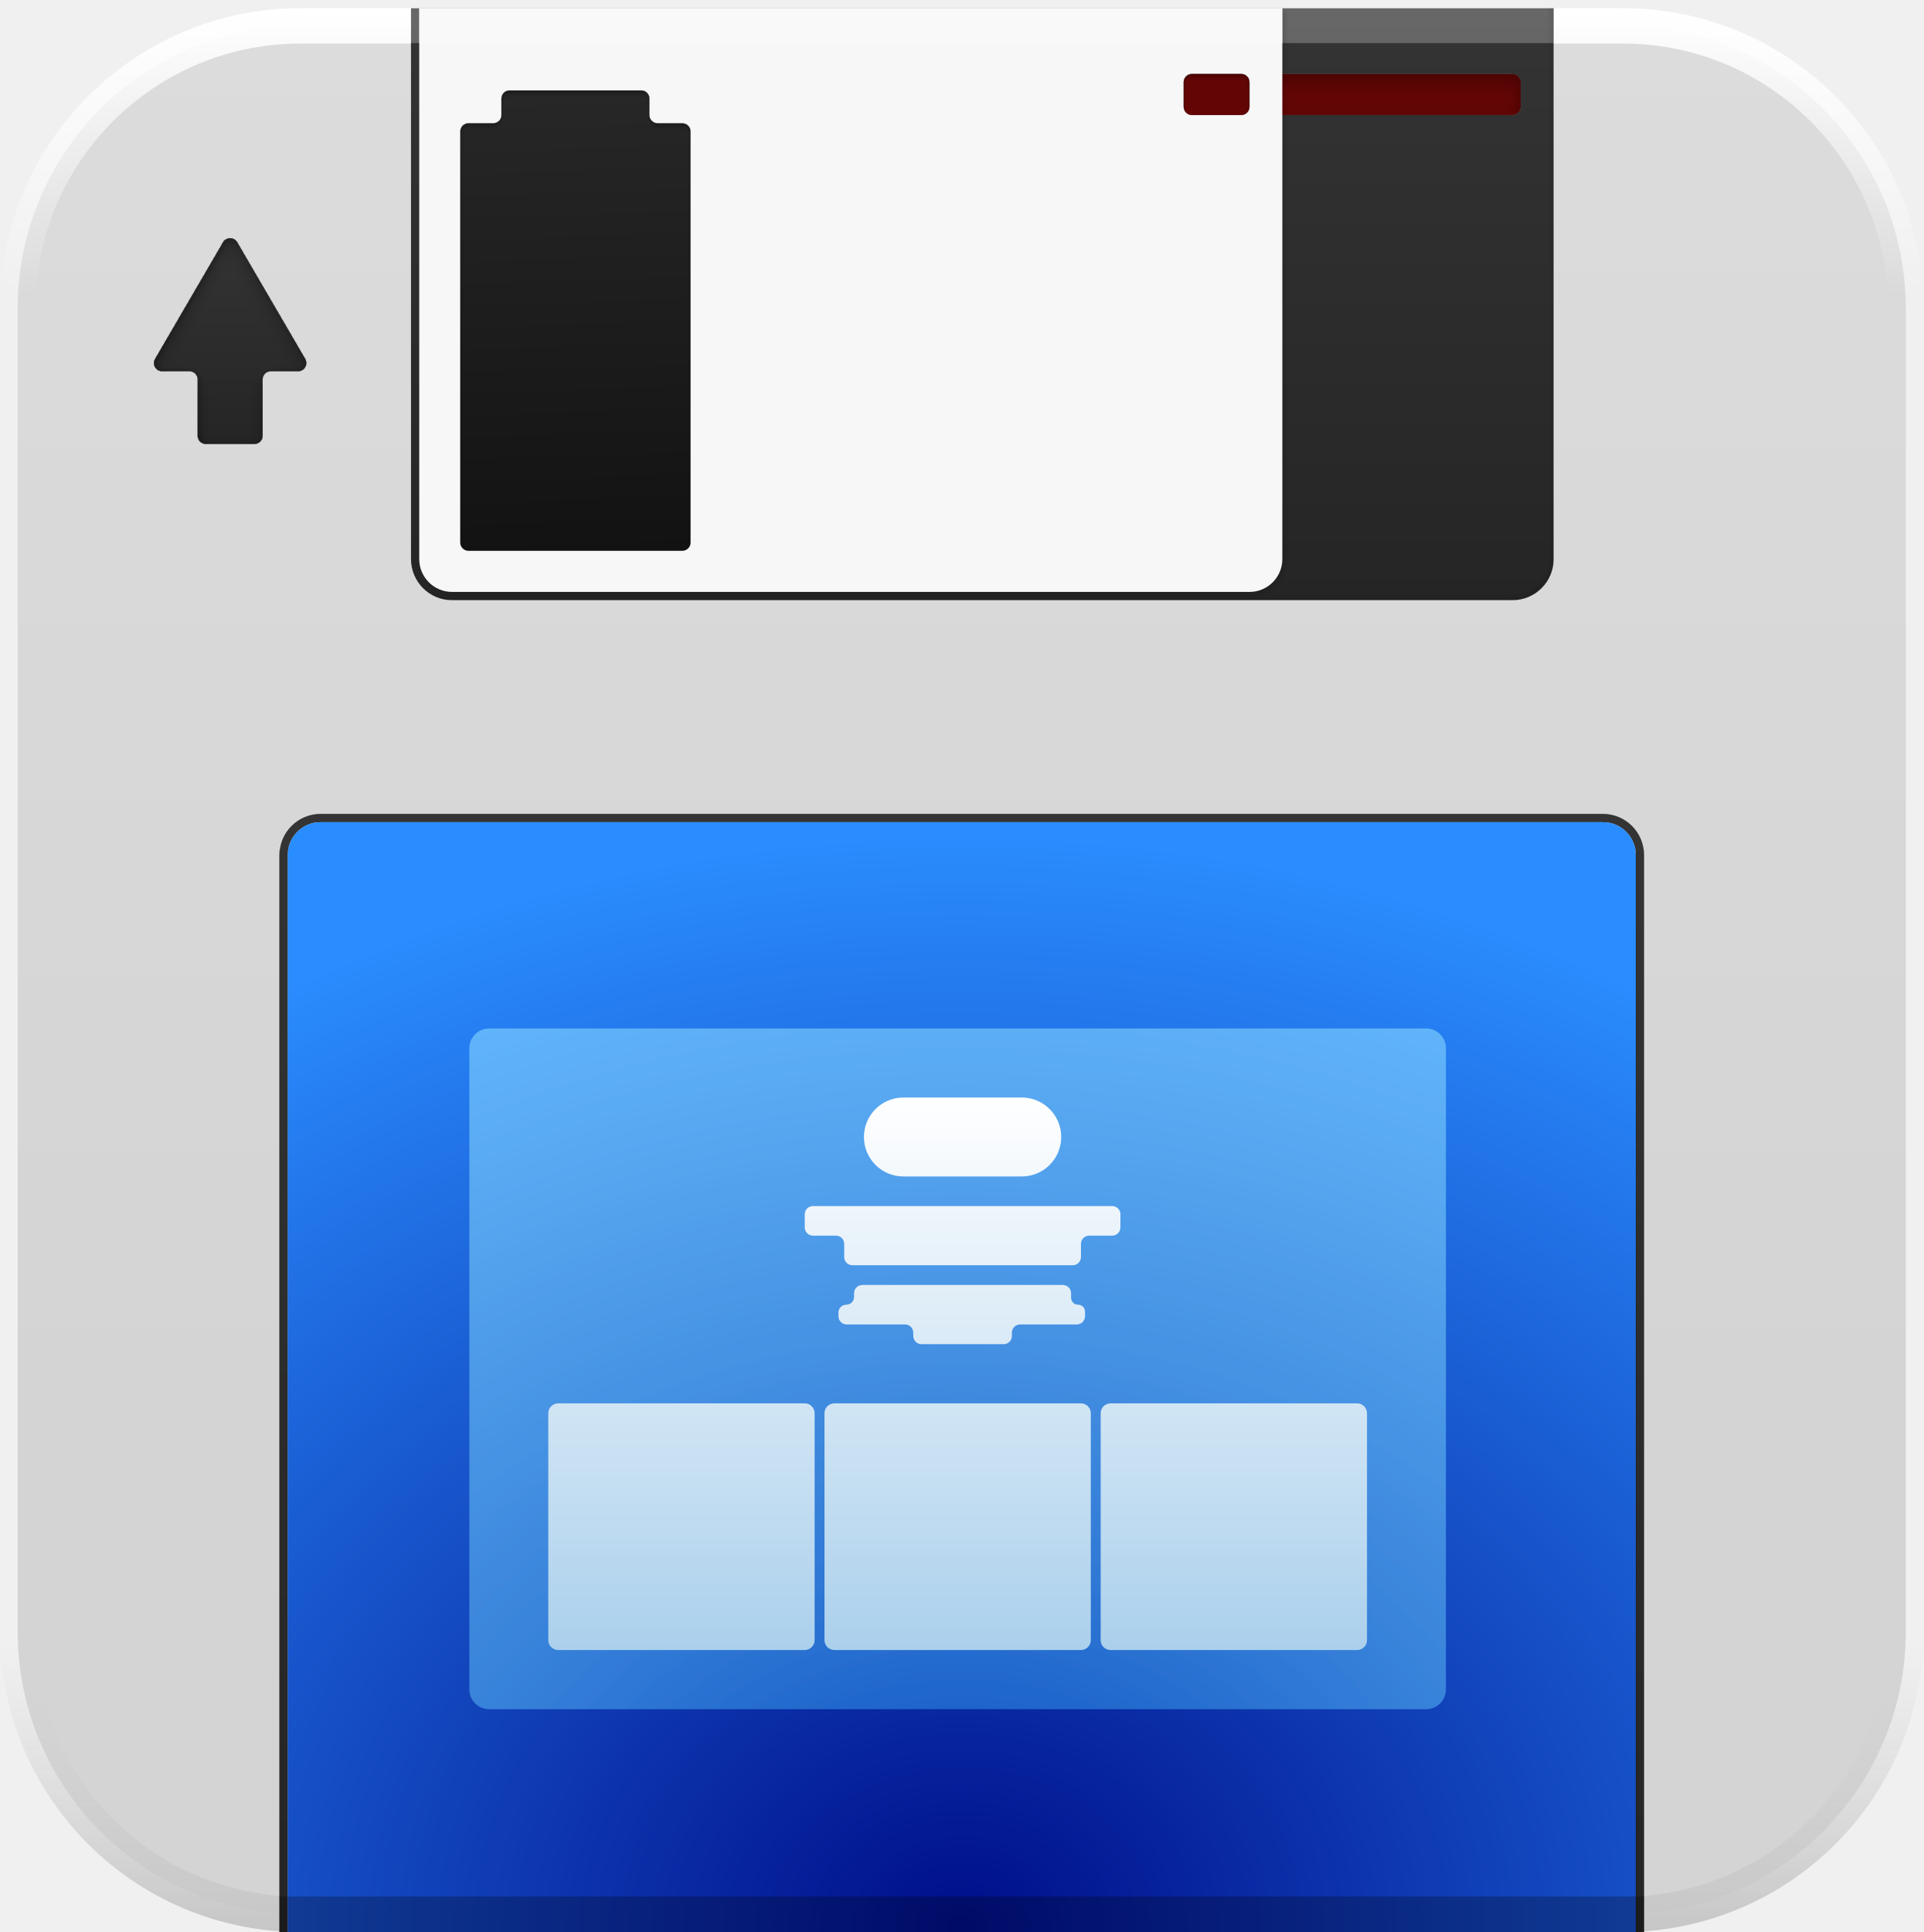
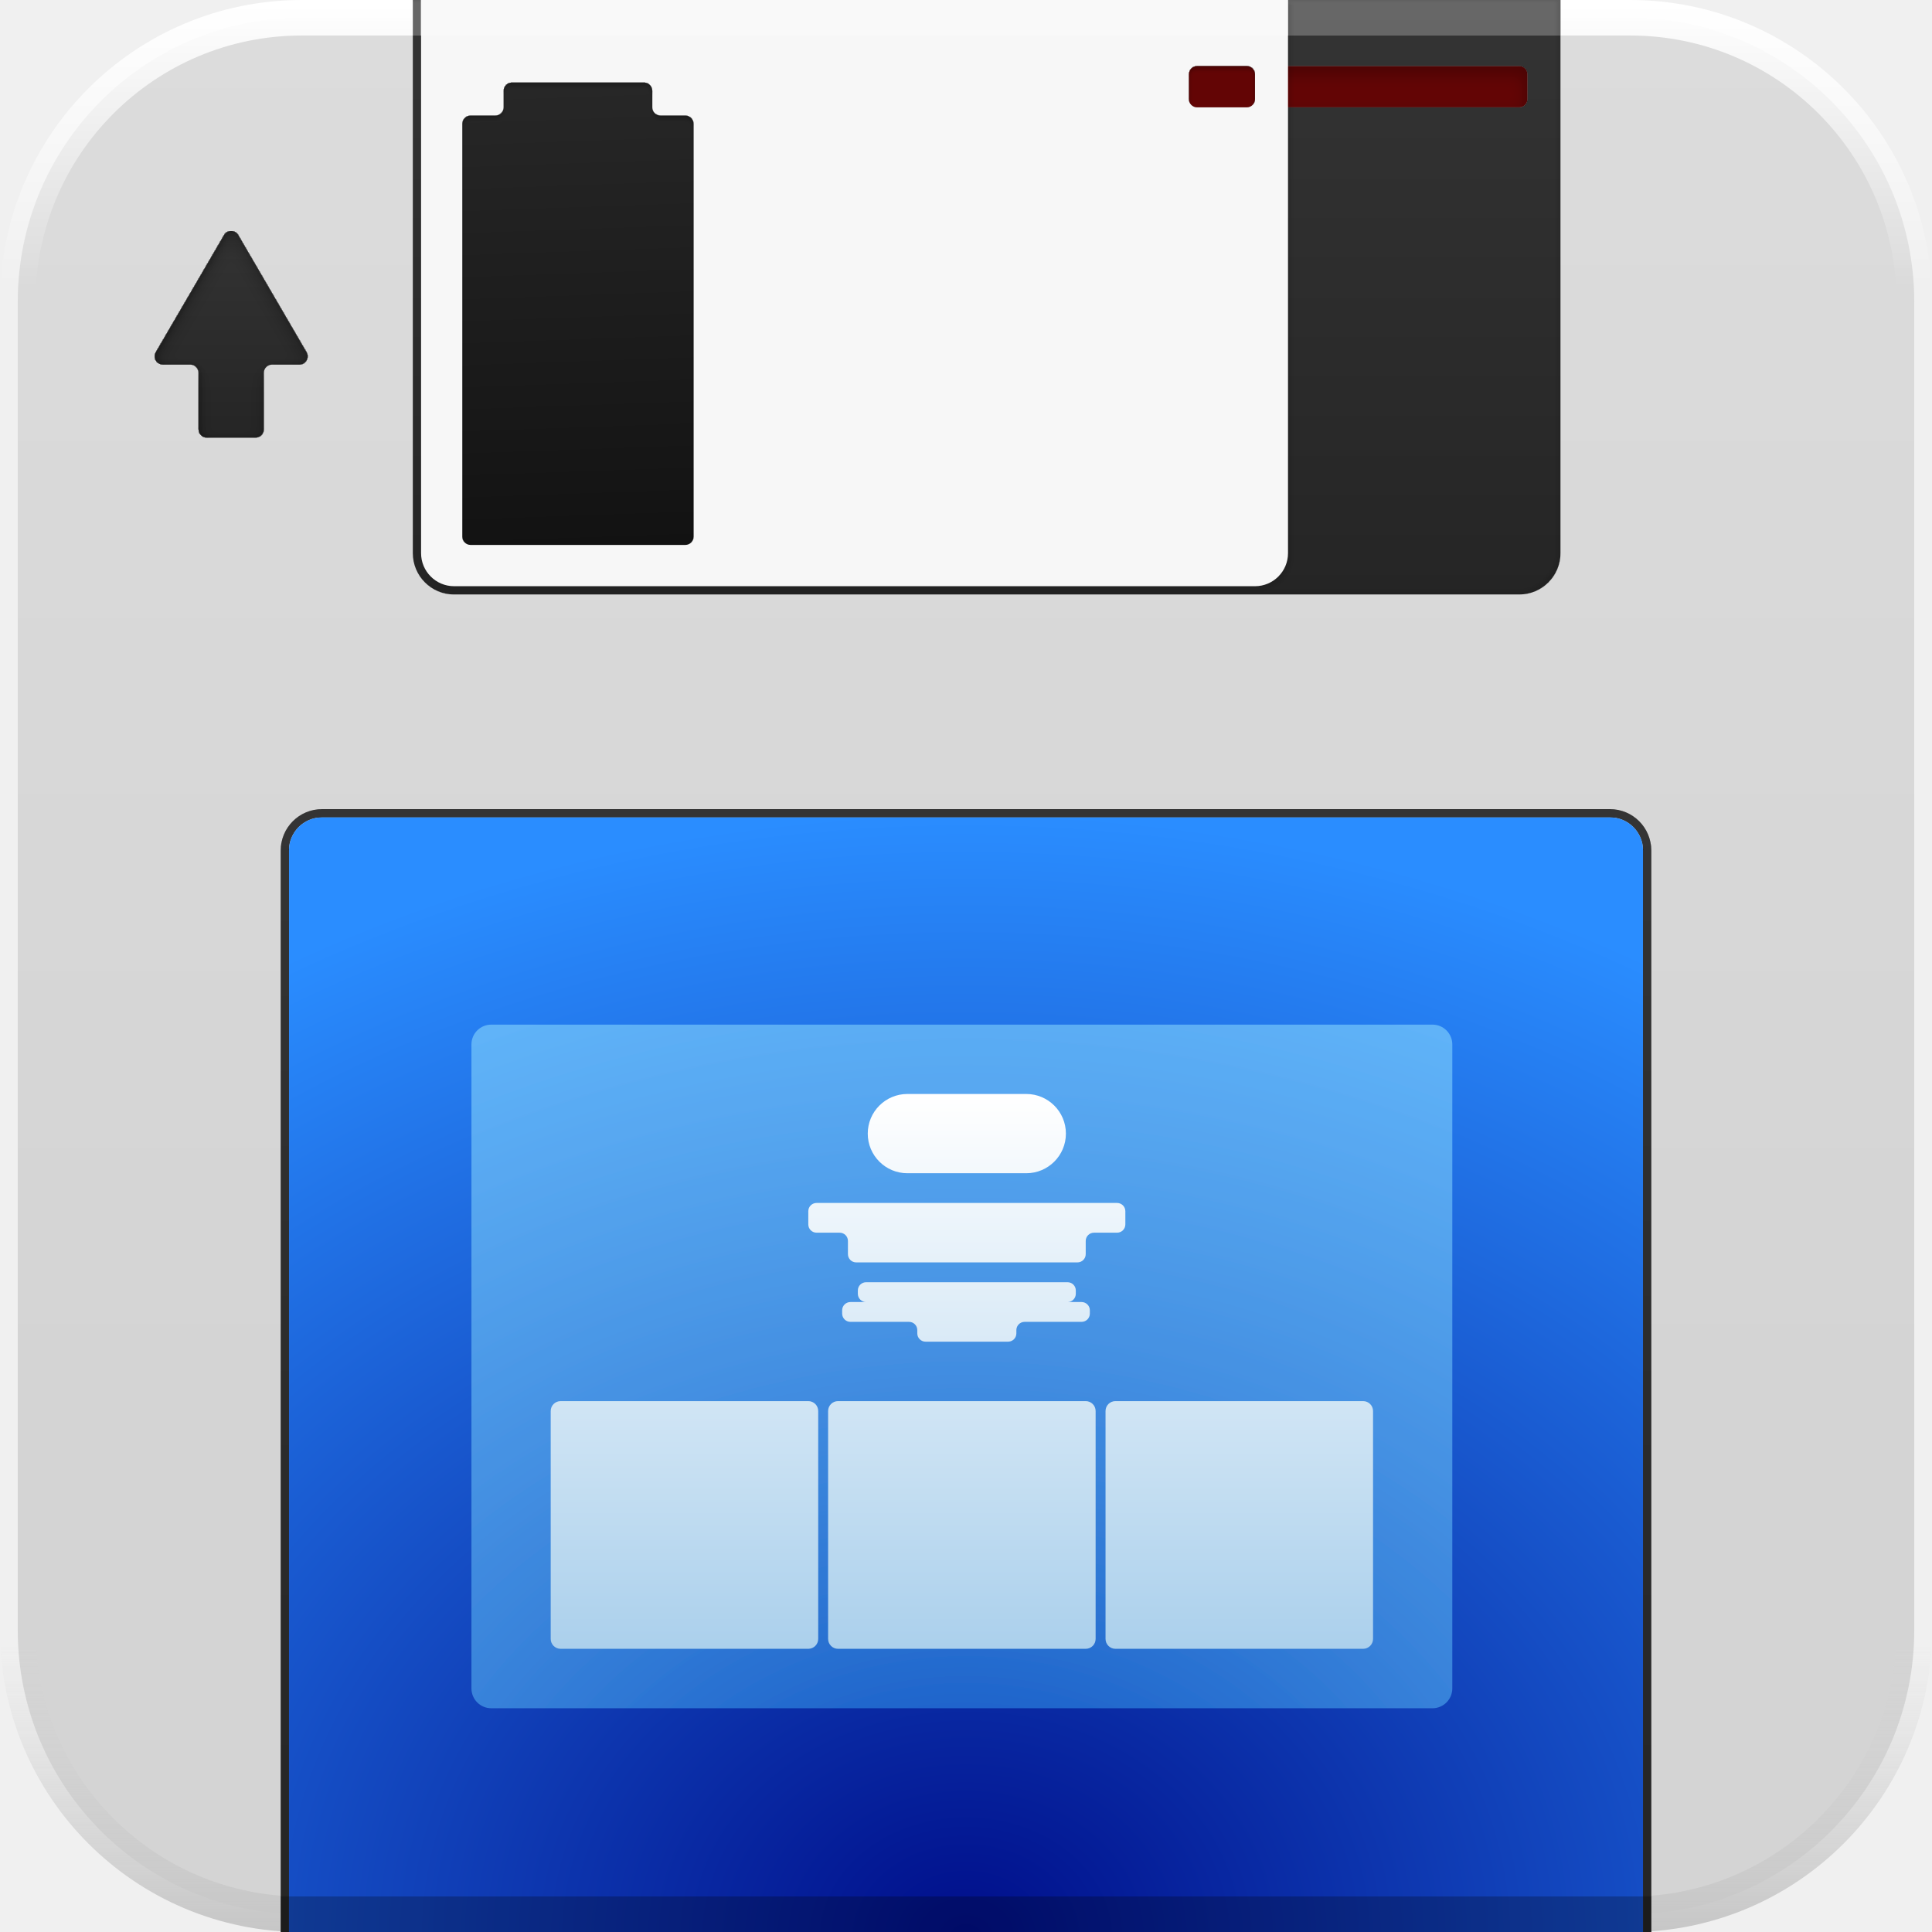
- <svg xmlns="http://www.w3.org/2000/svg" width="234" height="235" viewBox="0 0 234 235" fill="none">
-   <rect x="2.15" y="3.15" width="229.699" height="229.699" rx="34.406" fill="url(#paint0_linear_113_328)" />
-   <rect x="2.15" y="3.15" width="229.699" height="229.699" rx="34.406" stroke="url(#paint1_linear_113_328)" stroke-width="4.301" />
-   <rect x="2.15" y="3.15" width="229.699" height="229.699" rx="34.406" stroke="url(#paint2_linear_113_328)" stroke-width="4.301" />
-   <g filter="url(#filter0_ii_113_328)">
-     <path d="M50 1H189V68C189 70.761 186.761 73 184 73H55C52.239 73 50 70.761 50 68V1Z" fill="url(#paint3_linear_113_328)" />
-   </g>
-   <g filter="url(#filter1_i_113_328)">
-     <rect x="129" y="9" width="56" height="5" rx="1" fill="url(#paint4_linear_113_328)" />
-     <rect x="129" y="9" width="56" height="5" rx="1" fill="#630505" />
-   </g>
-   <g filter="url(#filter2_di_113_328)">
-     <path d="M51 1H156V68C156 70.209 154.209 72 152 72H55C52.791 72 51 70.209 51 68V1Z" fill="#F7F7F7" />
-   </g>
-   <g filter="url(#filter3_i_113_328)">
-     <rect x="144" y="9" width="8" height="5" rx="1" fill="#B7B7B7" />
-     <rect x="144" y="9" width="8" height="5" rx="1" fill="url(#paint5_linear_113_328)" />
-     <rect x="144" y="9" width="8" height="5" rx="1" fill="url(#paint6_linear_113_328)" />
-   </g>
-   <g filter="url(#filter4_i_113_328)">
-     <path d="M84 66C84 66.552 83.552 67 83 67H57C56.448 67 56 66.552 56 66V16C56 15.448 56.448 15 57 15H60C60.552 15 61 14.552 61 14V12C61 11.448 61.448 11 62 11H78C78.552 11 79 11.448 79 12V14C79 14.552 79.448 15 80 15H83C83.552 15 84 15.448 84 16V66Z" fill="#DADADA" />
-     <path d="M84 66C84 66.552 83.552 67 83 67H57C56.448 67 56 66.552 56 66V16C56 15.448 56.448 15 57 15H60C60.552 15 61 14.552 61 14V12C61 11.448 61.448 11 62 11H78C78.552 11 79 11.448 79 12V14C79 14.552 79.448 15 80 15H83C83.552 15 84 15.448 84 16V66Z" fill="url(#paint7_linear_113_328)" />
-   </g>
-   <g filter="url(#filter5_i_113_328)">
-     <path d="M34 104C34 101.239 36.239 99 39 99H195C197.761 99 200 101.239 200 104V235H34V104Z" fill="#B8B8B8" />
-     <path d="M34 104C34 101.239 36.239 99 39 99H195C197.761 99 200 101.239 200 104V235H34V104Z" fill="url(#paint8_linear_113_328)" />
-   </g>
-   <g filter="url(#filter6_i_113_328)">
-     <path d="M35 104C35 101.791 36.791 100 39 100H195C197.209 100 199 101.791 199 104V235H35V104Z" fill="#D9D9D9" />
-     <path d="M35 104C35 101.791 36.791 100 39 100H195C197.209 100 199 101.791 199 104V235H35V104Z" fill="url(#paint9_radial_113_328)" />
-   </g>
-   <rect x="57.1" y="125.1" width="118.8" height="82.8" rx="2.4" fill="white" style="mix-blend-mode:soft-light" />
-   <path d="M97.9 170.7C98.563 170.7 99.1 171.238 99.1 171.9V199.5C99.1 200.163 98.563 200.7 97.9 200.7H67.9C67.238 200.7 66.7 200.163 66.7 199.5V171.9C66.7 171.238 67.238 170.7 67.9 170.7H97.9ZM131.5 170.7C132.163 170.7 132.7 171.238 132.7 171.9V199.5C132.7 200.163 132.163 200.7 131.5 200.7H101.5C100.837 200.7 100.3 200.163 100.3 199.5V171.9C100.3 171.238 100.837 170.7 101.5 170.7H131.5ZM165.1 170.7C165.762 170.7 166.3 171.238 166.3 171.9V199.5C166.3 200.163 165.762 200.7 165.1 200.7H135.1C134.437 200.7 133.9 200.163 133.9 199.5V171.9C133.9 171.238 134.437 170.7 135.1 170.7H165.1ZM123.1 162.5C123.1 163.052 122.652 163.5 122.1 163.5H112.1C111.547 163.5 111.1 163.052 111.1 162.5V162.101C111.1 161.548 110.652 161.101 110.1 161.101H103C102.448 161.101 102 160.653 102 160.101V159.65C102 159.126 102.425 158.7 102.95 158.7C103.475 158.7 103.9 158.275 103.9 157.75V157.3C103.9 156.748 104.348 156.3 104.9 156.3H129.3C129.852 156.3 130.3 156.748 130.3 157.3V157.85C130.3 158.32 130.68 158.7 131.15 158.7C131.619 158.7 132 159.081 132 159.55V160.101C132 160.653 131.552 161.101 131 161.101H124.1C123.547 161.101 123.1 161.548 123.1 162.101V162.5ZM136.3 149.3C136.3 149.852 135.852 150.3 135.3 150.3H132.5C131.948 150.3 131.5 150.748 131.5 151.3V152.899C131.5 153.452 131.052 153.899 130.5 153.899H103.7C103.148 153.899 102.7 153.452 102.7 152.899V151.3C102.7 150.748 102.252 150.3 101.7 150.3H98.9C98.348 150.3 97.9 149.852 97.9 149.3V147.7C97.9 147.148 98.348 146.7 98.9 146.7H135.3C135.852 146.7 136.3 147.148 136.3 147.7V149.3ZM124.3 133.5C126.951 133.5 129.1 135.649 129.1 138.3C129.1 140.951 126.951 143.1 124.3 143.1H109.9C107.249 143.1 105.1 140.951 105.1 138.3C105.1 135.649 107.249 133.5 109.9 133.5H124.3Z" fill="url(#paint10_linear_113_328)" />
-   <g filter="url(#filter7_iiiiii_113_328)">
-     <path d="M27.136 29.483C27.522 28.82 28.478 28.82 28.864 29.483L37.124 43.655C37.512 44.322 37.031 45.158 36.26 45.158H32.951C32.399 45.158 31.951 45.606 31.951 46.158V53C31.951 53.552 31.503 54 30.951 54H25.049C24.497 54 24.049 53.552 24.049 53V46.158C24.049 45.606 23.601 45.158 23.049 45.158H19.74C18.969 45.158 18.488 44.322 18.876 43.655L27.136 29.483Z" fill="url(#paint11_linear_113_328)" />
-     <path d="M27.136 29.483C27.522 28.82 28.478 28.82 28.864 29.483L37.124 43.655C37.512 44.322 37.031 45.158 36.26 45.158H32.951C32.399 45.158 31.951 45.606 31.951 46.158V53C31.951 53.552 31.503 54 30.951 54H25.049C24.497 54 24.049 53.552 24.049 53V46.158C24.049 45.606 23.601 45.158 23.049 45.158H19.74C18.969 45.158 18.488 44.322 18.876 43.655L27.136 29.483Z" fill="url(#paint12_linear_113_328)" />
+ <svg xmlns="http://www.w3.org/2000/svg" width="1170" height="1170" viewBox="0 0 1170 1170" fill="none">
+   <g clip-path="url(#clip0_214_104)">
+     <rect x="10.752" y="10.752" width="1148.5" height="1148.5" rx="172.032" fill="url(#paint0_linear_214_104)" />
+     <rect x="10.752" y="10.752" width="1148.5" height="1148.5" rx="172.032" stroke="url(#paint1_linear_214_104)" stroke-width="21.504" />
+     <rect x="10.752" y="10.752" width="1148.5" height="1148.5" rx="172.032" stroke="url(#paint2_linear_214_104)" stroke-width="21.504" />
+     <g filter="url(#filter0_ii_214_104)">
+       <path d="M250 0H945V335C945 348.807 933.807 360 920 360H275C261.193 360 250 348.807 250 335V0Z" fill="url(#paint3_linear_214_104)" />
+     </g>
+     <g filter="url(#filter1_i_214_104)">
+       <rect x="645" y="40" width="280" height="25" rx="5" fill="url(#paint4_linear_214_104)" />
+       <rect x="645" y="40" width="280" height="25" rx="5" fill="#630505" />
+     </g>
+     <g filter="url(#filter2_di_214_104)">
+       <path d="M255 0H780V335C780 346.046 771.046 355 760 355H275C263.954 355 255 346.046 255 335V0Z" fill="#F7F7F7" />
+     </g>
+     <g filter="url(#filter3_i_214_104)">
+       <rect x="720" y="40" width="40" height="25" rx="5" fill="#B7B7B7" />
+       <rect x="720" y="40" width="40" height="25" rx="5" fill="url(#paint5_linear_214_104)" />
+       <rect x="720" y="40" width="40" height="25" rx="5" fill="url(#paint6_linear_214_104)" />
+     </g>
+     <g filter="url(#filter4_i_214_104)">
+       <path d="M420 325C420 327.761 417.761 330 415 330H285C282.239 330 280 327.761 280 325V75C280 72.239 282.239 70 285 70H300C302.761 70 305 67.761 305 65V55C305 52.239 307.239 50 310 50H390C392.761 50 395 52.239 395 55V65C395 67.761 397.239 70 400 70H415C417.761 70 420 72.239 420 75V325Z" fill="#DADADA" />
+       <path d="M420 325C420 327.761 417.761 330 415 330H285C282.239 330 280 327.761 280 325V75C280 72.239 282.239 70 285 70H300C302.761 70 305 67.761 305 65V55C305 52.239 307.239 50 310 50H390C392.761 50 395 52.239 395 55V65C395 67.761 397.239 70 400 70H415C417.761 70 420 72.239 420 75V325Z" fill="url(#paint7_linear_214_104)" />
+     </g>
+     <g filter="url(#filter5_i_214_104)">
+       <path d="M170 515C170 501.193 181.193 490 195 490H975C988.807 490 1000 501.193 1000 515V1170H170V515Z" fill="#B8B8B8" />
+       <path d="M170 515C170 501.193 181.193 490 195 490H975C988.807 490 1000 501.193 1000 515V1170H170V515Z" fill="url(#paint8_linear_214_104)" />
+     </g>
+     <g filter="url(#filter6_i_214_104)">
+       <path d="M175 515C175 503.954 183.954 495 195 495H975C986.046 495 995 503.954 995 515V1170H175V515Z" fill="#D9D9D9" />
+       <path d="M175 515C175 503.954 183.954 495 195 495H975C986.046 495 995 503.954 995 515V1170H175V515Z" fill="url(#paint9_radial_214_104)" />
+     </g>
+     <rect x="285.5" y="620.5" width="594" height="414" rx="12" fill="white" style="mix-blend-mode:soft-light" />
+     <path d="M489.501 848.501C492.815 848.501 495.501 851.187 495.501 854.501V992.501C495.501 995.815 492.815 998.501 489.501 998.501H339.501C336.187 998.501 333.501 995.815 333.501 992.501V854.501C333.501 851.187 336.187 848.501 339.501 848.501H489.501ZM657.499 848.501C660.813 848.501 663.499 851.187 663.499 854.501V992.501C663.499 995.815 660.813 998.501 657.499 998.501H507.499C504.185 998.501 501.499 995.815 501.499 992.501V854.501C501.499 851.187 504.185 848.501 507.499 848.501H657.499ZM825.5 848.501C828.813 848.501 831.5 851.187 831.5 854.501V992.501C831.5 995.815 828.813 998.501 825.5 998.501H675.499C672.186 998.501 669.5 995.815 669.5 992.501V854.501C669.5 851.187 672.186 848.501 675.5 848.501H825.5ZM615.501 807.501C615.501 810.262 613.262 812.501 610.501 812.501H560.501C557.74 812.501 555.501 810.262 555.501 807.501V805.501C555.501 802.74 553.262 800.501 550.501 800.501H515C512.239 800.501 510 798.262 510 795.501V793.501C510 790.74 512.239 788.501 515 788.501H655C657.761 788.501 660 790.74 660 793.501V795.501C660 798.262 657.761 800.501 655 800.501H620.501C617.74 800.501 615.501 802.74 615.501 805.501V807.501ZM651.5 783.499C651.5 786.26 649.261 788.499 646.5 788.499H524.5C521.739 788.499 519.5 786.26 519.5 783.499V781.499C519.5 778.738 521.739 776.499 524.5 776.499H646.5C649.261 776.499 651.5 778.738 651.5 781.499V783.499ZM681.5 741.501C681.5 744.262 679.261 746.501 676.5 746.501H662.501C659.74 746.501 657.501 748.74 657.501 751.501V759.499C657.501 762.26 655.262 764.499 652.501 764.499H518.501C515.74 764.499 513.501 762.26 513.501 759.499V751.501C513.501 748.74 511.262 746.501 508.501 746.501H494.5C491.739 746.501 489.5 744.262 489.5 741.501V733.501C489.5 730.74 491.739 728.501 494.5 728.501H676.5C679.261 728.501 681.5 730.74 681.5 733.501V741.501ZM621.501 662.5C634.756 662.5 645.501 673.245 645.501 686.5C645.501 699.755 634.755 710.5 621.5 710.5H549.5C536.245 710.5 525.501 699.755 525.501 686.5C525.501 673.245 536.246 662.5 549.501 662.5H621.501Z" fill="url(#paint10_linear_214_104)" />
+     <g filter="url(#filter7_iiiiii_214_104)">
+       <path d="M135.68 142.412C137.609 139.102 142.391 139.102 144.32 142.412L185.619 213.275C187.561 216.608 185.157 220.792 181.299 220.792H164.755C161.993 220.792 159.755 223.031 159.755 225.792V260C159.755 262.761 157.516 265 154.755 265H125.245C122.484 265 120.245 262.761 120.245 260V225.792C120.245 223.031 118.007 220.792 115.245 220.792H98.701C94.843 220.792 92.439 216.608 94.381 213.275L135.68 142.412Z" fill="url(#paint11_linear_214_104)" />
+       <path d="M135.68 142.412C137.609 139.102 142.391 139.102 144.32 142.412L185.619 213.275C187.561 216.608 185.157 220.792 181.299 220.792H164.755C161.993 220.792 159.755 223.031 159.755 225.792V260C159.755 262.761 157.516 265 154.755 265H125.245C122.484 265 120.245 262.761 120.245 260V225.792C120.245 223.031 118.007 220.792 115.245 220.792H98.701C94.843 220.792 92.439 216.608 94.381 213.275L135.68 142.412Z" fill="url(#paint12_linear_214_104)" />
+     </g>
  </g>
  <defs>
-     <filter id="filter0_ii_113_328" x="49.6" y="0.6" width="139.4" height="72.4" filterUnits="userSpaceOnUse" color-interpolation-filters="sRGB">
-       <feFlood flood-opacity="0" result="BackgroundImageFix" />
-       <feBlend mode="normal" in="SourceGraphic" in2="BackgroundImageFix" result="shape" />
-       <feColorMatrix in="SourceAlpha" type="matrix" values="0 0 0 0 0 0 0 0 0 0 0 0 0 0 0 0 0 0 127 0" result="hardAlpha" />
-       <feOffset dy="4.3" />
+     <filter id="filter0_ii_214_104" x="248" y="-2" width="697" height="362" filterUnits="userSpaceOnUse" color-interpolation-filters="sRGB">
+       <feFlood flood-opacity="0" result="BackgroundImageFix" />
+       <feBlend mode="normal" in="SourceGraphic" in2="BackgroundImageFix" result="shape" />
+       <feColorMatrix in="SourceAlpha" type="matrix" values="0 0 0 0 0 0 0 0 0 0 0 0 0 0 0 0 0 0 127 0" result="hardAlpha" />
+       <feOffset dy="21.5" />
      <feComposite in2="hardAlpha" operator="arithmetic" k2="-1" k3="1" />
      <feColorMatrix type="matrix" values="0 0 0 0 1 0 0 0 0 1 0 0 0 0 1 0 0 0 0.25 0" />
-       <feBlend mode="normal" in2="shape" result="effect1_innerShadow_113_328" />
-       <feColorMatrix in="SourceAlpha" type="matrix" values="0 0 0 0 0 0 0 0 0 0 0 0 0 0 0 0 0 0 127 0" result="hardAlpha" />
-       <feOffset dx="-0.4" dy="-0.4" />
-       <feGaussianBlur stdDeviation="0.25" />
+       <feBlend mode="normal" in2="shape" result="effect1_innerShadow_214_104" />
+       <feColorMatrix in="SourceAlpha" type="matrix" values="0 0 0 0 0 0 0 0 0 0 0 0 0 0 0 0 0 0 127 0" result="hardAlpha" />
+       <feOffset dx="-2" dy="-2" />
+       <feGaussianBlur stdDeviation="1.25" />
      <feComposite in2="hardAlpha" operator="arithmetic" k2="-1" k3="1" />
      <feColorMatrix type="matrix" values="0 0 0 0 0 0 0 0 0 0 0 0 0 0 0 0 0 0 0.1 0" />
-       <feBlend mode="normal" in2="effect1_innerShadow_113_328" result="effect2_innerShadow_113_328" />
-     </filter>
-     <filter id="filter1_i_113_328" x="129" y="9" width="56" height="6" filterUnits="userSpaceOnUse" color-interpolation-filters="sRGB">
-       <feFlood flood-opacity="0" result="BackgroundImageFix" />
-       <feBlend mode="normal" in="SourceGraphic" in2="BackgroundImageFix" result="shape" />
-       <feColorMatrix in="SourceAlpha" type="matrix" values="0 0 0 0 0 0 0 0 0 0 0 0 0 0 0 0 0 0 127 0" result="hardAlpha" />
-       <feOffset dy="1" />
-       <feGaussianBlur stdDeviation="1" />
-       <feComposite in2="hardAlpha" operator="arithmetic" k2="-1" k3="1" />
-       <feColorMatrix type="matrix" values="0 0 0 0 0 0 0 0 0 0 0 0 0 0 0 0 0 0 0.25 0" />
-       <feBlend mode="normal" in2="shape" result="effect1_innerShadow_113_328" />
-     </filter>
-     <filter id="filter2_di_113_328" x="50.9" y="0.9" width="106" height="72" filterUnits="userSpaceOnUse" color-interpolation-filters="sRGB">
-       <feFlood flood-opacity="0" result="BackgroundImageFix" />
-       <feColorMatrix in="SourceAlpha" type="matrix" values="0 0 0 0 0 0 0 0 0 0 0 0 0 0 0 0 0 0 127 0" result="hardAlpha" />
-       <feOffset dx="0.4" dy="0.4" />
-       <feGaussianBlur stdDeviation="0.25" />
+       <feBlend mode="normal" in2="effect1_innerShadow_214_104" result="effect2_innerShadow_214_104" />
+     </filter>
+     <filter id="filter1_i_214_104" x="645" y="40" width="280" height="30" filterUnits="userSpaceOnUse" color-interpolation-filters="sRGB">
+       <feFlood flood-opacity="0" result="BackgroundImageFix" />
+       <feBlend mode="normal" in="SourceGraphic" in2="BackgroundImageFix" result="shape" />
+       <feColorMatrix in="SourceAlpha" type="matrix" values="0 0 0 0 0 0 0 0 0 0 0 0 0 0 0 0 0 0 127 0" result="hardAlpha" />
+       <feOffset dy="5" />
+       <feGaussianBlur stdDeviation="5" />
+       <feComposite in2="hardAlpha" operator="arithmetic" k2="-1" k3="1" />
+       <feColorMatrix type="matrix" values="0 0 0 0 0 0 0 0 0 0 0 0 0 0 0 0 0 0 0.25 0" />
+       <feBlend mode="normal" in2="shape" result="effect1_innerShadow_214_104" />
+     </filter>
+     <filter id="filter2_di_214_104" x="254.5" y="-0.5" width="530" height="360" filterUnits="userSpaceOnUse" color-interpolation-filters="sRGB">
+       <feFlood flood-opacity="0" result="BackgroundImageFix" />
+       <feColorMatrix in="SourceAlpha" type="matrix" values="0 0 0 0 0 0 0 0 0 0 0 0 0 0 0 0 0 0 127 0" result="hardAlpha" />
+       <feOffset dx="2" dy="2" />
+       <feGaussianBlur stdDeviation="1.25" />
      <feComposite in2="hardAlpha" operator="out" />
      <feColorMatrix type="matrix" values="0 0 0 0 0 0 0 0 0 0 0 0 0 0 0 0 0 0 0.1 0" />
-       <feBlend mode="normal" in2="BackgroundImageFix" result="effect1_dropShadow_113_328" />
-       <feBlend mode="normal" in="SourceGraphic" in2="effect1_dropShadow_113_328" result="shape" />
-       <feColorMatrix in="SourceAlpha" type="matrix" values="0 0 0 0 0 0 0 0 0 0 0 0 0 0 0 0 0 0 127 0" result="hardAlpha" />
-       <feOffset dy="4.3" />
+       <feBlend mode="normal" in2="BackgroundImageFix" result="effect1_dropShadow_214_104" />
+       <feBlend mode="normal" in="SourceGraphic" in2="effect1_dropShadow_214_104" result="shape" />
+       <feColorMatrix in="SourceAlpha" type="matrix" values="0 0 0 0 0 0 0 0 0 0 0 0 0 0 0 0 0 0 127 0" result="hardAlpha" />
+       <feOffset dy="21.5" />
      <feComposite in2="hardAlpha" operator="arithmetic" k2="-1" k3="1" />
      <feColorMatrix type="matrix" values="0 0 0 0 1 0 0 0 0 1 0 0 0 0 1 0 0 0 0.25 0" />
-       <feBlend mode="normal" in2="shape" result="effect2_innerShadow_113_328" />
-     </filter>
-     <filter id="filter3_i_113_328" x="144" y="9" width="8" height="5.4" filterUnits="userSpaceOnUse" color-interpolation-filters="sRGB">
-       <feFlood flood-opacity="0" result="BackgroundImageFix" />
-       <feBlend mode="normal" in="SourceGraphic" in2="BackgroundImageFix" result="shape" />
-       <feColorMatrix in="SourceAlpha" type="matrix" values="0 0 0 0 0 0 0 0 0 0 0 0 0 0 0 0 0 0 127 0" result="hardAlpha" />
-       <feOffset dy="0.4" />
-       <feGaussianBlur stdDeviation="0.25" />
-       <feComposite in2="hardAlpha" operator="arithmetic" k2="-1" k3="1" />
-       <feColorMatrix type="matrix" values="0 0 0 0 0 0 0 0 0 0 0 0 0 0 0 0 0 0 0.25 0" />
-       <feBlend mode="normal" in2="shape" result="effect1_innerShadow_113_328" />
-     </filter>
-     <filter id="filter4_i_113_328" x="56" y="11" width="28" height="56.4" filterUnits="userSpaceOnUse" color-interpolation-filters="sRGB">
-       <feFlood flood-opacity="0" result="BackgroundImageFix" />
-       <feBlend mode="normal" in="SourceGraphic" in2="BackgroundImageFix" result="shape" />
-       <feColorMatrix in="SourceAlpha" type="matrix" values="0 0 0 0 0 0 0 0 0 0 0 0 0 0 0 0 0 0 127 0" result="hardAlpha" />
-       <feOffset dy="0.4" />
-       <feGaussianBlur stdDeviation="0.25" />
-       <feComposite in2="hardAlpha" operator="arithmetic" k2="-1" k3="1" />
-       <feColorMatrix type="matrix" values="0 0 0 0 0 0 0 0 0 0 0 0 0 0 0 0 0 0 0.25 0" />
-       <feBlend mode="normal" in2="shape" result="effect1_innerShadow_113_328" />
-     </filter>
-     <filter id="filter5_i_113_328" x="34" y="99" width="166" height="136" filterUnits="userSpaceOnUse" color-interpolation-filters="sRGB">
-       <feFlood flood-opacity="0" result="BackgroundImageFix" />
-       <feBlend mode="normal" in="SourceGraphic" in2="BackgroundImageFix" result="shape" />
-       <feColorMatrix in="SourceAlpha" type="matrix" values="0 0 0 0 0 0 0 0 0 0 0 0 0 0 0 0 0 0 127 0" result="hardAlpha" />
-       <feOffset dy="-4.3" />
-       <feComposite in2="hardAlpha" operator="arithmetic" k2="-1" k3="1" />
-       <feColorMatrix type="matrix" values="0 0 0 0 0 0 0 0 0 0 0 0 0 0 0 0 0 0 0.25 0" />
-       <feBlend mode="normal" in2="shape" result="effect1_innerShadow_113_328" />
-     </filter>
-     <filter id="filter6_i_113_328" x="35" y="100" width="164" height="135" filterUnits="userSpaceOnUse" color-interpolation-filters="sRGB">
-       <feFlood flood-opacity="0" result="BackgroundImageFix" />
-       <feBlend mode="normal" in="SourceGraphic" in2="BackgroundImageFix" result="shape" />
-       <feColorMatrix in="SourceAlpha" type="matrix" values="0 0 0 0 0 0 0 0 0 0 0 0 0 0 0 0 0 0 127 0" result="hardAlpha" />
-       <feOffset dy="-4.3" />
-       <feComposite in2="hardAlpha" operator="arithmetic" k2="-1" k3="1" />
-       <feColorMatrix type="matrix" values="0 0 0 0 0 0 0 0 0 0 0 0 0 0 0 0 0 0 0.25 0" />
-       <feBlend mode="normal" in2="shape" result="effect1_innerShadow_113_328" />
-     </filter>
-     <filter id="filter7_iiiiii_113_328" x="18.462" y="28.709" width="19.354" height="26.291" filterUnits="userSpaceOnUse" color-interpolation-filters="sRGB">
-       <feFlood flood-opacity="0" result="BackgroundImageFix" />
-       <feBlend mode="normal" in="SourceGraphic" in2="BackgroundImageFix" result="shape" />
-       <feColorMatrix in="SourceAlpha" type="matrix" values="0 0 0 0 0 0 0 0 0 0 0 0 0 0 0 0 0 0 127 0" result="hardAlpha" />
-       <feOffset dy="-0.277" />
-       <feGaussianBlur stdDeviation="0.277" />
-       <feComposite in2="hardAlpha" operator="arithmetic" k2="-1" k3="1" />
-       <feColorMatrix type="matrix" values="0 0 0 0 0 0 0 0 0 0 0 0 0 0 0 0 0 0 0.05 0" />
-       <feBlend mode="normal" in2="shape" result="effect1_innerShadow_113_328" />
-       <feColorMatrix in="SourceAlpha" type="matrix" values="0 0 0 0 0 0 0 0 0 0 0 0 0 0 0 0 0 0 127 0" result="hardAlpha" />
-       <feOffset dx="0.277" />
-       <feGaussianBlur stdDeviation="0.277" />
-       <feComposite in2="hardAlpha" operator="arithmetic" k2="-1" k3="1" />
-       <feColorMatrix type="matrix" values="0 0 0 0 0 0 0 0 0 0 0 0 0 0 0 0 0 0 0.05 0" />
-       <feBlend mode="normal" in2="effect1_innerShadow_113_328" result="effect2_innerShadow_113_328" />
-       <feColorMatrix in="SourceAlpha" type="matrix" values="0 0 0 0 0 0 0 0 0 0 0 0 0 0 0 0 0 0 127 0" result="hardAlpha" />
-       <feOffset dx="-0.277" />
-       <feGaussianBlur stdDeviation="0.277" />
-       <feComposite in2="hardAlpha" operator="arithmetic" k2="-1" k3="1" />
-       <feColorMatrix type="matrix" values="0 0 0 0 0 0 0 0 0 0 0 0 0 0 0 0 0 0 0.05 0" />
-       <feBlend mode="normal" in2="effect2_innerShadow_113_328" result="effect3_innerShadow_113_328" />
-       <feColorMatrix in="SourceAlpha" type="matrix" values="0 0 0 0 0 0 0 0 0 0 0 0 0 0 0 0 0 0 127 0" result="hardAlpha" />
-       <feOffset dy="0.277" />
-       <feGaussianBlur stdDeviation="0.277" />
-       <feComposite in2="hardAlpha" operator="arithmetic" k2="-1" k3="1" />
-       <feColorMatrix type="matrix" values="0 0 0 0 0 0 0 0 0 0 0 0 0 0 0 0 0 0 0.05 0" />
-       <feBlend mode="normal" in2="effect3_innerShadow_113_328" result="effect4_innerShadow_113_328" />
-       <feColorMatrix in="SourceAlpha" type="matrix" values="0 0 0 0 0 0 0 0 0 0 0 0 0 0 0 0 0 0 127 0" result="hardAlpha" />
-       <feOffset dx="0.554" />
-       <feGaussianBlur stdDeviation="0.277" />
+       <feBlend mode="normal" in2="shape" result="effect2_innerShadow_214_104" />
+     </filter>
+     <filter id="filter3_i_214_104" x="720" y="40" width="40" height="27" filterUnits="userSpaceOnUse" color-interpolation-filters="sRGB">
+       <feFlood flood-opacity="0" result="BackgroundImageFix" />
+       <feBlend mode="normal" in="SourceGraphic" in2="BackgroundImageFix" result="shape" />
+       <feColorMatrix in="SourceAlpha" type="matrix" values="0 0 0 0 0 0 0 0 0 0 0 0 0 0 0 0 0 0 127 0" result="hardAlpha" />
+       <feOffset dy="2" />
+       <feGaussianBlur stdDeviation="1.25" />
+       <feComposite in2="hardAlpha" operator="arithmetic" k2="-1" k3="1" />
+       <feColorMatrix type="matrix" values="0 0 0 0 0 0 0 0 0 0 0 0 0 0 0 0 0 0 0.25 0" />
+       <feBlend mode="normal" in2="shape" result="effect1_innerShadow_214_104" />
+     </filter>
+     <filter id="filter4_i_214_104" x="280" y="50" width="140" height="282" filterUnits="userSpaceOnUse" color-interpolation-filters="sRGB">
+       <feFlood flood-opacity="0" result="BackgroundImageFix" />
+       <feBlend mode="normal" in="SourceGraphic" in2="BackgroundImageFix" result="shape" />
+       <feColorMatrix in="SourceAlpha" type="matrix" values="0 0 0 0 0 0 0 0 0 0 0 0 0 0 0 0 0 0 127 0" result="hardAlpha" />
+       <feOffset dy="2" />
+       <feGaussianBlur stdDeviation="1.25" />
+       <feComposite in2="hardAlpha" operator="arithmetic" k2="-1" k3="1" />
+       <feColorMatrix type="matrix" values="0 0 0 0 0 0 0 0 0 0 0 0 0 0 0 0 0 0 0.25 0" />
+       <feBlend mode="normal" in2="shape" result="effect1_innerShadow_214_104" />
+     </filter>
+     <filter id="filter5_i_214_104" x="170" y="490" width="830" height="680" filterUnits="userSpaceOnUse" color-interpolation-filters="sRGB">
+       <feFlood flood-opacity="0" result="BackgroundImageFix" />
+       <feBlend mode="normal" in="SourceGraphic" in2="BackgroundImageFix" result="shape" />
+       <feColorMatrix in="SourceAlpha" type="matrix" values="0 0 0 0 0 0 0 0 0 0 0 0 0 0 0 0 0 0 127 0" result="hardAlpha" />
+       <feOffset dy="-21.5" />
+       <feComposite in2="hardAlpha" operator="arithmetic" k2="-1" k3="1" />
+       <feColorMatrix type="matrix" values="0 0 0 0 0 0 0 0 0 0 0 0 0 0 0 0 0 0 0.25 0" />
+       <feBlend mode="normal" in2="shape" result="effect1_innerShadow_214_104" />
+     </filter>
+     <filter id="filter6_i_214_104" x="175" y="495" width="820" height="675" filterUnits="userSpaceOnUse" color-interpolation-filters="sRGB">
+       <feFlood flood-opacity="0" result="BackgroundImageFix" />
+       <feBlend mode="normal" in="SourceGraphic" in2="BackgroundImageFix" result="shape" />
+       <feColorMatrix in="SourceAlpha" type="matrix" values="0 0 0 0 0 0 0 0 0 0 0 0 0 0 0 0 0 0 127 0" result="hardAlpha" />
+       <feOffset dy="-21.5" />
+       <feComposite in2="hardAlpha" operator="arithmetic" k2="-1" k3="1" />
+       <feColorMatrix type="matrix" values="0 0 0 0 0 0 0 0 0 0 0 0 0 0 0 0 0 0 0.25 0" />
+       <feBlend mode="normal" in2="shape" result="effect1_innerShadow_214_104" />
+     </filter>
+     <filter id="filter7_iiiiii_214_104" x="92.309" y="138.545" width="96.768" height="131.455" filterUnits="userSpaceOnUse" color-interpolation-filters="sRGB">
+       <feFlood flood-opacity="0" result="BackgroundImageFix" />
+       <feBlend mode="normal" in="SourceGraphic" in2="BackgroundImageFix" result="shape" />
+       <feColorMatrix in="SourceAlpha" type="matrix" values="0 0 0 0 0 0 0 0 0 0 0 0 0 0 0 0 0 0 127 0" result="hardAlpha" />
+       <feOffset dy="-1.385" />
+       <feGaussianBlur stdDeviation="1.385" />
+       <feComposite in2="hardAlpha" operator="arithmetic" k2="-1" k3="1" />
+       <feColorMatrix type="matrix" values="0 0 0 0 0 0 0 0 0 0 0 0 0 0 0 0 0 0 0.05 0" />
+       <feBlend mode="normal" in2="shape" result="effect1_innerShadow_214_104" />
+       <feColorMatrix in="SourceAlpha" type="matrix" values="0 0 0 0 0 0 0 0 0 0 0 0 0 0 0 0 0 0 127 0" result="hardAlpha" />
+       <feOffset dx="1.385" />
+       <feGaussianBlur stdDeviation="1.385" />
+       <feComposite in2="hardAlpha" operator="arithmetic" k2="-1" k3="1" />
+       <feColorMatrix type="matrix" values="0 0 0 0 0 0 0 0 0 0 0 0 0 0 0 0 0 0 0.05 0" />
+       <feBlend mode="normal" in2="effect1_innerShadow_214_104" result="effect2_innerShadow_214_104" />
+       <feColorMatrix in="SourceAlpha" type="matrix" values="0 0 0 0 0 0 0 0 0 0 0 0 0 0 0 0 0 0 127 0" result="hardAlpha" />
+       <feOffset dx="-1.385" />
+       <feGaussianBlur stdDeviation="1.385" />
+       <feComposite in2="hardAlpha" operator="arithmetic" k2="-1" k3="1" />
+       <feColorMatrix type="matrix" values="0 0 0 0 0 0 0 0 0 0 0 0 0 0 0 0 0 0 0.05 0" />
+       <feBlend mode="normal" in2="effect2_innerShadow_214_104" result="effect3_innerShadow_214_104" />
+       <feColorMatrix in="SourceAlpha" type="matrix" values="0 0 0 0 0 0 0 0 0 0 0 0 0 0 0 0 0 0 127 0" result="hardAlpha" />
+       <feOffset dy="1.385" />
+       <feGaussianBlur stdDeviation="1.385" />
+       <feComposite in2="hardAlpha" operator="arithmetic" k2="-1" k3="1" />
+       <feColorMatrix type="matrix" values="0 0 0 0 0 0 0 0 0 0 0 0 0 0 0 0 0 0 0.05 0" />
+       <feBlend mode="normal" in2="effect3_innerShadow_214_104" result="effect4_innerShadow_214_104" />
+       <feColorMatrix in="SourceAlpha" type="matrix" values="0 0 0 0 0 0 0 0 0 0 0 0 0 0 0 0 0 0 127 0" result="hardAlpha" />
+       <feOffset dx="2.77" />
+       <feGaussianBlur stdDeviation="1.385" />
      <feComposite in2="hardAlpha" operator="arithmetic" k2="-1" k3="1" />
      <feColorMatrix type="matrix" values="0 0 0 0 0 0 0 0 0 0 0 0 0 0 0 0 0 0 0.1 0" />
-       <feBlend mode="normal" in2="effect4_innerShadow_113_328" result="effect5_innerShadow_113_328" />
-       <feColorMatrix in="SourceAlpha" type="matrix" values="0 0 0 0 0 0 0 0 0 0 0 0 0 0 0 0 0 0 127 0" result="hardAlpha" />
-       <feOffset dy="1" />
-       <feGaussianBlur stdDeviation="1" />
-       <feComposite in2="hardAlpha" operator="arithmetic" k2="-1" k3="1" />
-       <feColorMatrix type="matrix" values="0 0 0 0 0 0 0 0 0 0 0 0 0 0 0 0 0 0 0.25 0" />
-       <feBlend mode="normal" in2="effect5_innerShadow_113_328" result="effect6_innerShadow_113_328" />
-     </filter>
-     <linearGradient id="paint0_linear_113_328" x1="117" y1="1" x2="117" y2="235" gradientUnits="userSpaceOnUse">
+       <feBlend mode="normal" in2="effect4_innerShadow_214_104" result="effect5_innerShadow_214_104" />
+       <feColorMatrix in="SourceAlpha" type="matrix" values="0 0 0 0 0 0 0 0 0 0 0 0 0 0 0 0 0 0 127 0" result="hardAlpha" />
+       <feOffset dy="5" />
+       <feGaussianBlur stdDeviation="5" />
+       <feComposite in2="hardAlpha" operator="arithmetic" k2="-1" k3="1" />
+       <feColorMatrix type="matrix" values="0 0 0 0 0 0 0 0 0 0 0 0 0 0 0 0 0 0 0.25 0" />
+       <feBlend mode="normal" in2="effect5_innerShadow_214_104" result="effect6_innerShadow_214_104" />
+     </filter>
+     <linearGradient id="paint0_linear_214_104" x1="585" y1="0" x2="585" y2="1170" gradientUnits="userSpaceOnUse">
      <stop stop-color="#DCDCDC" />
      <stop offset="0.731" stop-color="#D4D4D4" />
    </linearGradient>
-     <linearGradient id="paint1_linear_113_328" x1="117" y1="1" x2="117" y2="235" gradientUnits="userSpaceOnUse">
+     <linearGradient id="paint1_linear_214_104" x1="585" y1="0" x2="585" y2="1170" gradientUnits="userSpaceOnUse">
      <stop stop-color="white" />
      <stop offset="0.149" stop-color="white" stop-opacity="0" />
    </linearGradient>
-     <linearGradient id="paint2_linear_113_328" x1="117" y1="1" x2="117" y2="235" gradientUnits="userSpaceOnUse">
+     <linearGradient id="paint2_linear_214_104" x1="585" y1="0" x2="585" y2="1170" gradientUnits="userSpaceOnUse">
      <stop offset="0.851" stop-color="#D4D4D4" stop-opacity="0" />
      <stop offset="1" stop-color="#C6C6C6" />
    </linearGradient>
-     <linearGradient id="paint3_linear_113_328" x1="119.5" y1="1" x2="119.5" y2="73" gradientUnits="userSpaceOnUse">
+     <linearGradient id="paint3_linear_214_104" x1="597.5" y1="0" x2="597.5" y2="360" gradientUnits="userSpaceOnUse">
      <stop stop-color="#343434" />
      <stop offset="1" stop-color="#252525" />
    </linearGradient>
-     <linearGradient id="paint4_linear_113_328" x1="157" y1="14" x2="157" y2="9" gradientUnits="userSpaceOnUse">
+     <linearGradient id="paint4_linear_214_104" x1="785" y1="65" x2="785" y2="40" gradientUnits="userSpaceOnUse">
      <stop stop-color="#B7B7B7" />
      <stop offset="1" stop-color="#CBCBCB" />
    </linearGradient>
-     <linearGradient id="paint5_linear_113_328" x1="148" y1="14" x2="148" y2="9" gradientUnits="userSpaceOnUse">
+     <linearGradient id="paint5_linear_214_104" x1="740" y1="65" x2="740" y2="40" gradientUnits="userSpaceOnUse">
      <stop stop-color="#B7B7B7" />
      <stop offset="1" stop-color="#CBCBCB" />
    </linearGradient>
-     <linearGradient id="paint6_linear_113_328" x1="151.573" y1="8.999" x2="151.627" y2="14" gradientUnits="userSpaceOnUse">
+     <linearGradient id="paint6_linear_214_104" x1="757.865" y1="39.993" x2="758.137" y2="64.999" gradientUnits="userSpaceOnUse">
      <stop stop-color="#630505" />
    </linearGradient>
-     <linearGradient id="paint7_linear_113_328" x1="82.506" y1="10.985" x2="84.451" y2="66.938" gradientUnits="userSpaceOnUse">
+     <linearGradient id="paint7_linear_214_104" x1="412.528" y1="49.923" x2="422.256" y2="329.689" gradientUnits="userSpaceOnUse">
      <stop stop-color="#272727" />
      <stop offset="1" stop-color="#121212" />
    </linearGradient>
-     <linearGradient id="paint8_linear_113_328" x1="117" y1="99" x2="117" y2="235" gradientUnits="userSpaceOnUse">
+     <linearGradient id="paint8_linear_214_104" x1="585" y1="490" x2="585" y2="1170" gradientUnits="userSpaceOnUse">
      <stop stop-color="#343434" />
      <stop offset="1" stop-color="#252525" />
    </linearGradient>
-     <radialGradient id="paint9_radial_113_328" cx="0" cy="0" r="1" gradientUnits="userSpaceOnUse" gradientTransform="translate(117 235) rotate(-90) scale(135 164)">
+     <radialGradient id="paint9_radial_214_104" cx="0" cy="0" r="1" gradientUnits="userSpaceOnUse" gradientTransform="translate(585 1170) rotate(-90) scale(675 820)">
      <stop stop-color="#000E8A" />
      <stop offset="1" stop-color="#2A8DFF" />
    </radialGradient>
-     <linearGradient id="paint10_linear_113_328" x1="116.5" y1="133.5" x2="116.5" y2="200.7" gradientUnits="userSpaceOnUse">
+     <linearGradient id="paint10_linear_214_104" x1="582.5" y1="662.5" x2="582.5" y2="998.501" gradientUnits="userSpaceOnUse">
      <stop stop-color="white" />
      <stop offset="1" stop-color="#ABD0EC" />
    </linearGradient>
-     <linearGradient id="paint11_linear_113_328" x1="28" y1="54" x2="28" y2="28" gradientUnits="userSpaceOnUse">
+     <linearGradient id="paint11_linear_214_104" x1="140" y1="265" x2="140" y2="135" gradientUnits="userSpaceOnUse">
      <stop stop-color="#B7B7B7" />
      <stop offset="1" stop-color="#CBCBCB" />
    </linearGradient>
-     <linearGradient id="paint12_linear_113_328" x1="28" y1="28" x2="28" y2="54" gradientUnits="userSpaceOnUse">
+     <linearGradient id="paint12_linear_214_104" x1="140" y1="135" x2="140" y2="265" gradientUnits="userSpaceOnUse">
      <stop stop-color="#343434" />
      <stop offset="1" stop-color="#252525" />
    </linearGradient>
+     <clipPath id="clip0_214_104">
+       <rect width="1170" height="1170" fill="white" />
+     </clipPath>
  </defs>
</svg>
